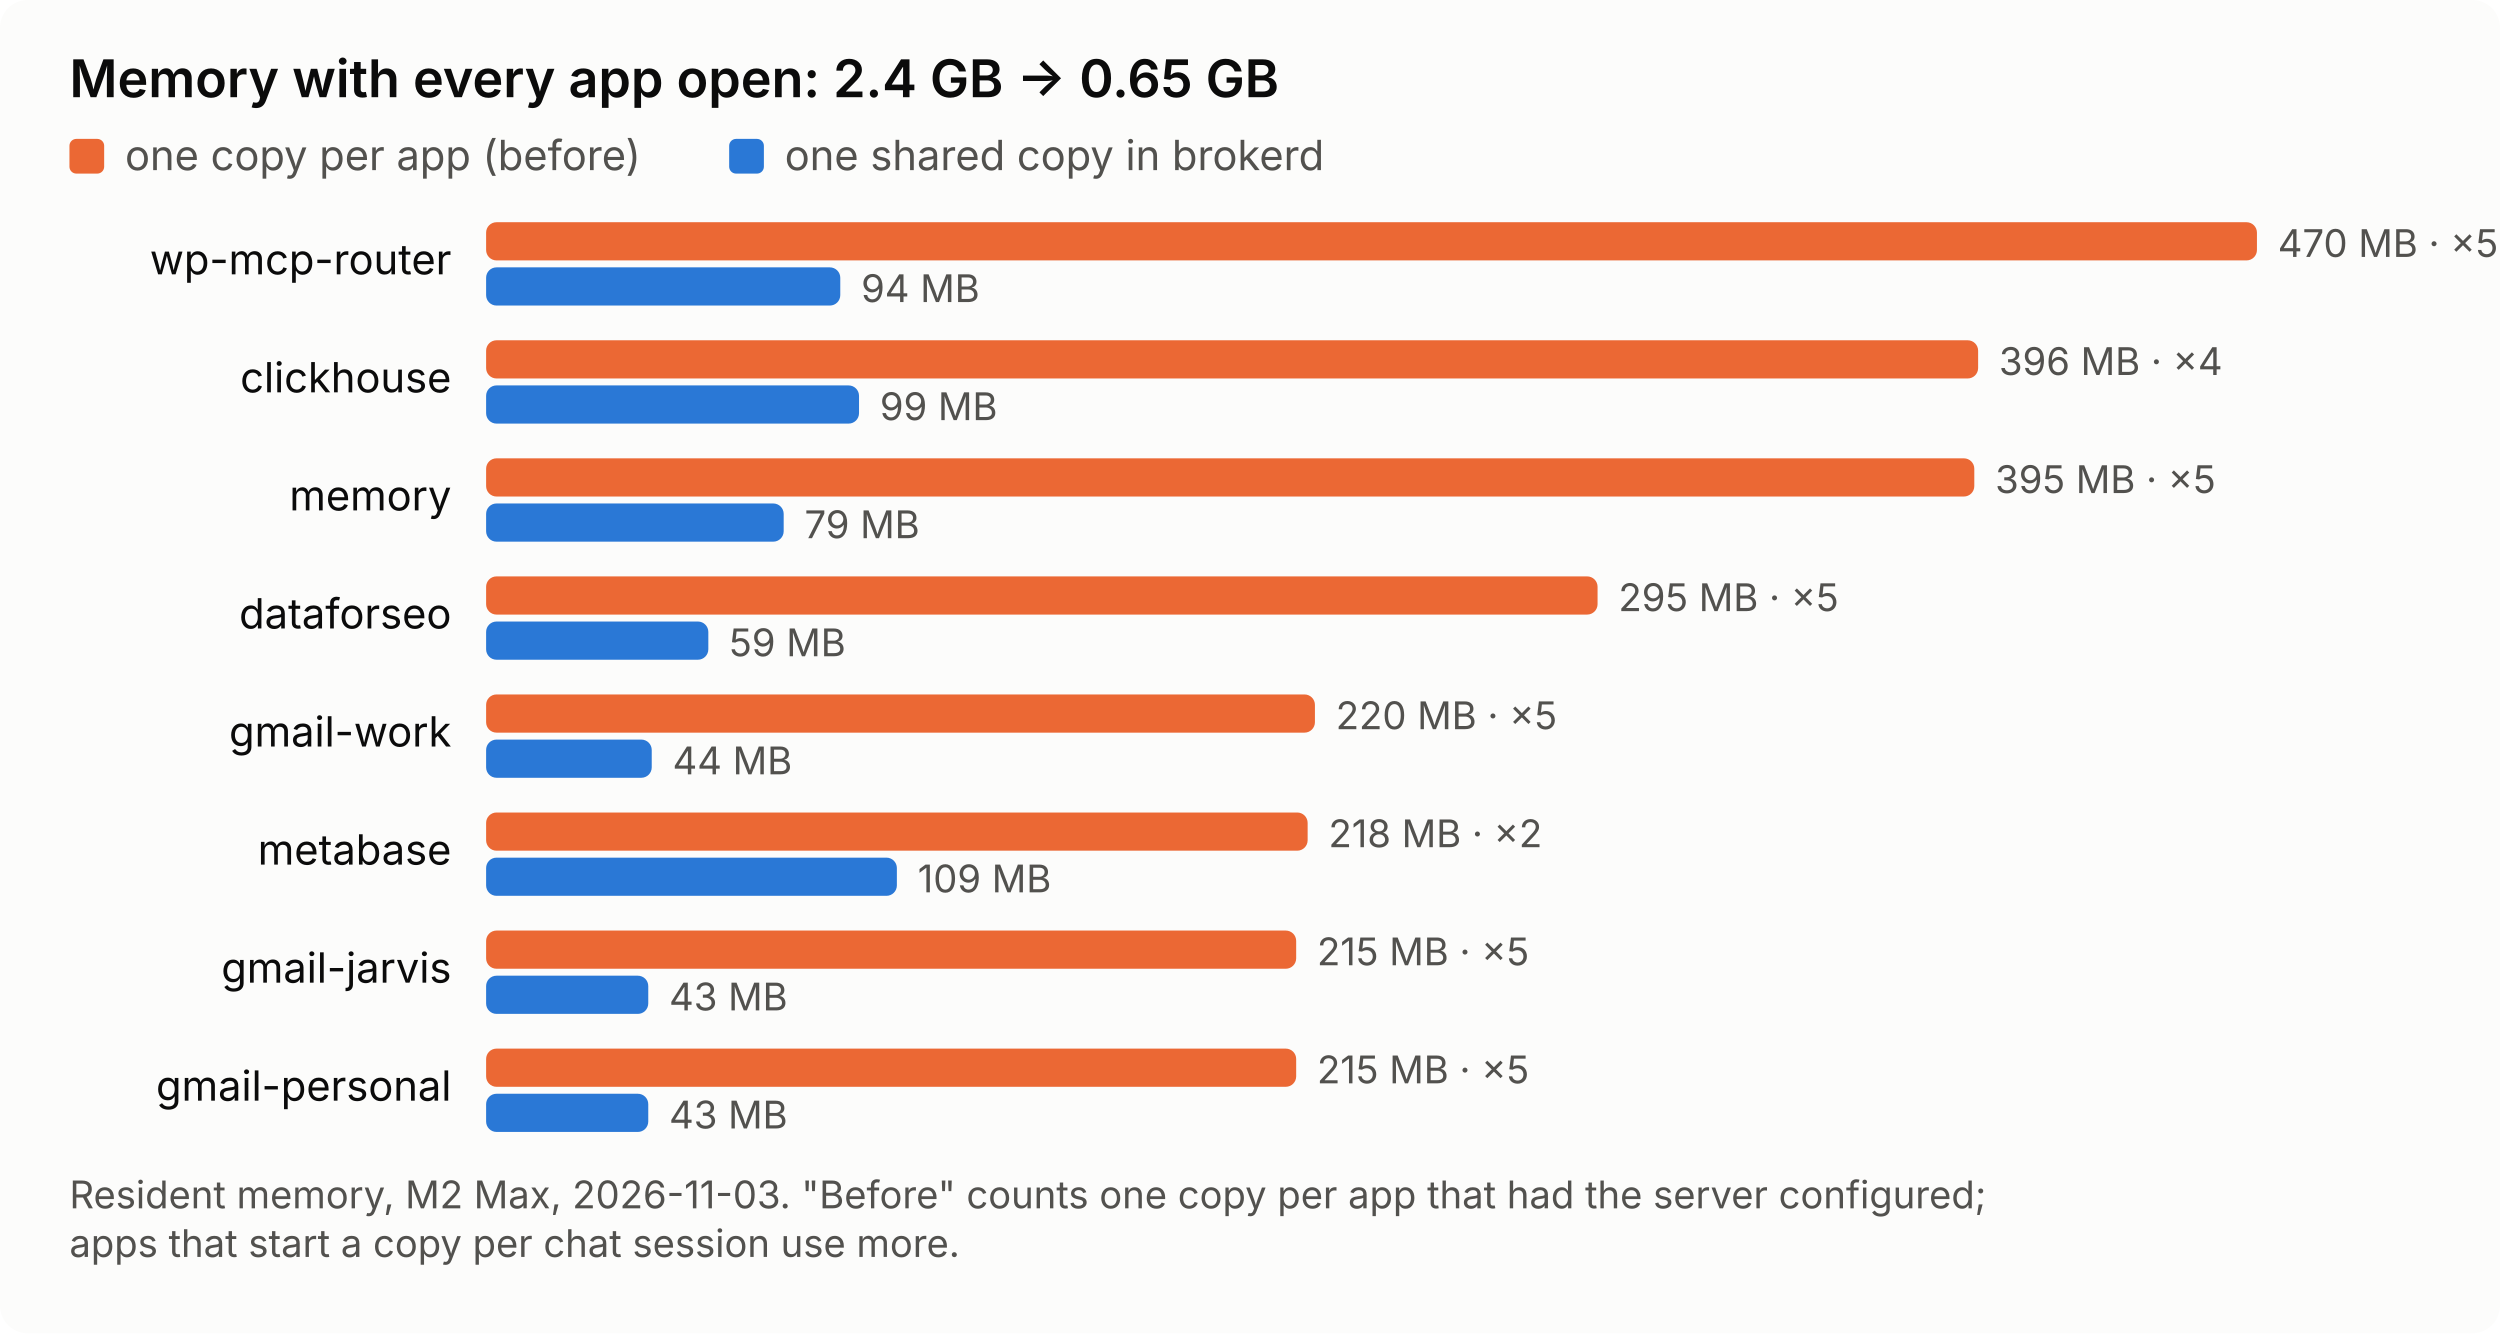
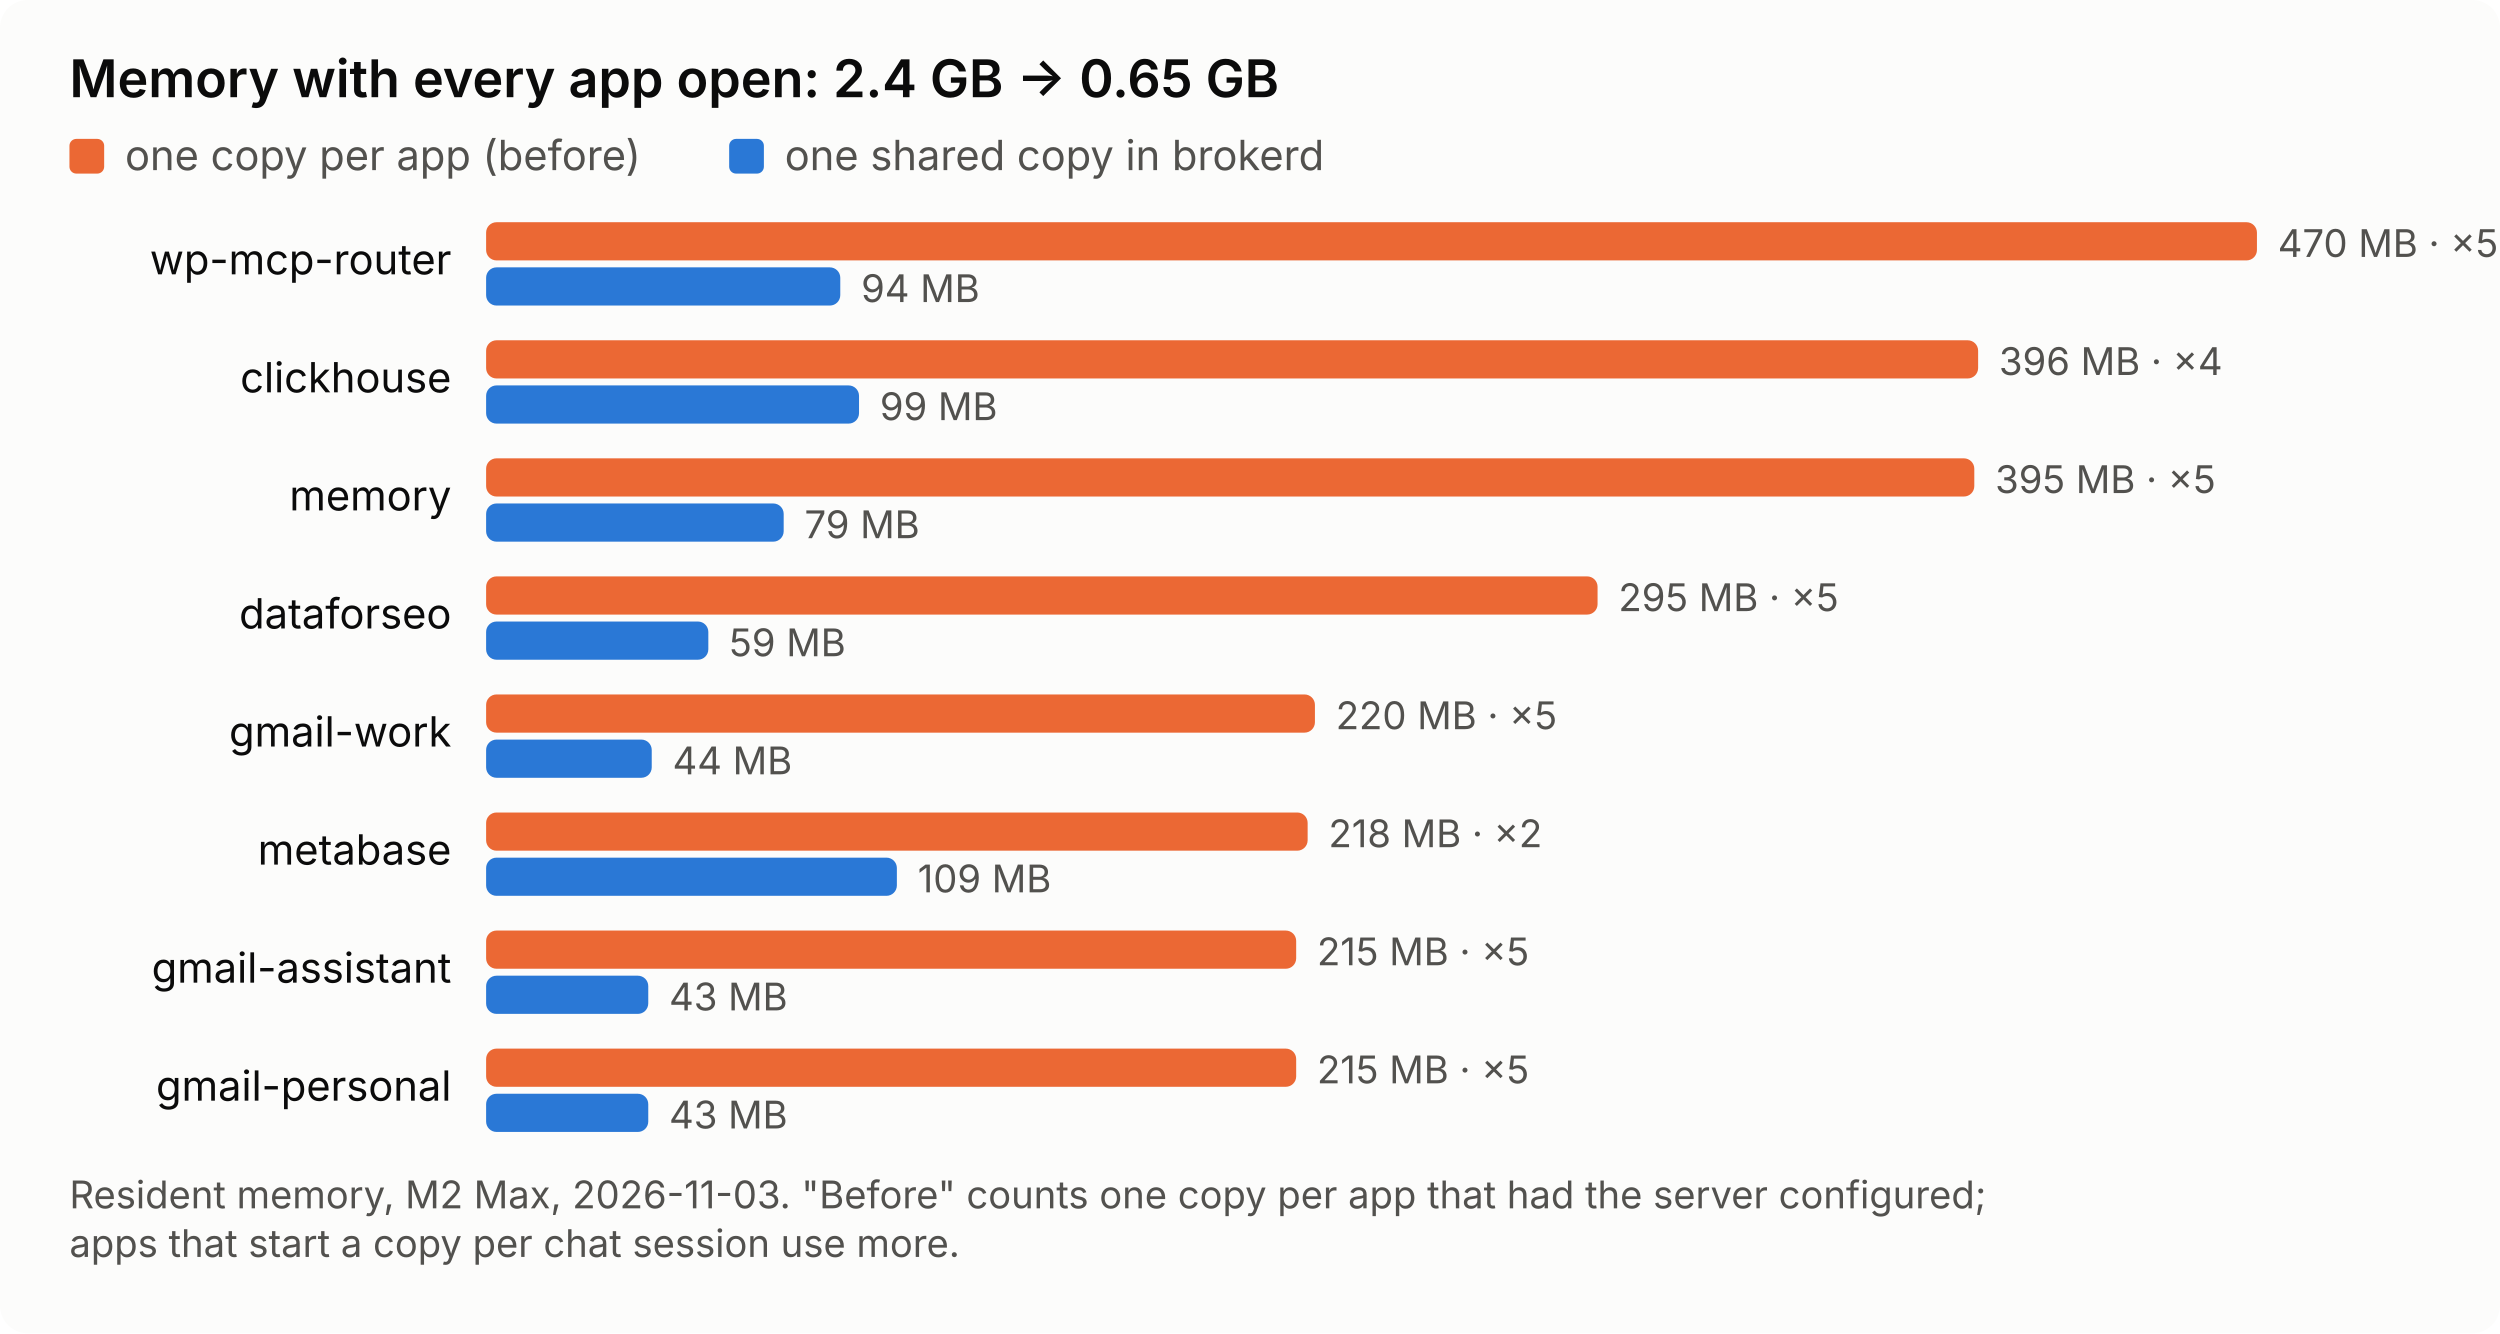
<svg xmlns="http://www.w3.org/2000/svg" viewBox="0 0 720 384" width="720" height="384" role="img" aria-labelledby="t d">
  <style>
.s{fill:#fcfcfb}.t1{fill:#0b0b0b}.t2{fill:#52514e}.g{stroke:#e4e3df}.a{fill:#eb6834}.b{fill:#2a78d6}
text{font-family:-apple-system,BlinkMacSystemFont,"Segoe UI",sans-serif}
@media (prefers-color-scheme:dark){.s{fill:#1a1a19}.t1{fill:#f0efec}.t2{fill:#c3c2b7}.g{stroke:#33332f}.a{fill:#d95926}.b{fill:#3987e5}}
</style>
  <rect class="s" width="720" height="384" rx="8" />
  <text class="t1" x="20" y="28" font-size="15" font-weight="600">Memory with every app open: 2.4 GB → 0.65 GB</text>
  <rect class="a" x="20" y="40" width="10" height="10" rx="2" />
  <text class="t2" x="36" y="49" font-size="12">one copy per app (before)</text>
  <rect class="b" x="210" y="40" width="10" height="10" rx="2" />
  <text class="t2" x="226" y="49" font-size="12">one shared copy in brokerd</text>
  <text class="t1" x="130" y="79" font-size="12" text-anchor="end">wp-mcp-router</text>
  <rect class="a" x="140" y="64" width="510.0" height="11" rx="3" />
  <text class="t2" x="656.0" y="74" font-size="11">470 MB · ×5</text>
  <rect class="b" x="140" y="77" width="102.0" height="11" rx="3" />
  <text class="t2" x="248.0" y="87" font-size="11">94 MB</text>
  <text class="t1" x="130" y="113" font-size="12" text-anchor="end">clickhouse</text>
  <rect class="a" x="140" y="98" width="429.7" height="11" rx="3" />
  <text class="t2" x="575.7" y="108" font-size="11">396 MB · ×4</text>
  <rect class="b" x="140" y="111" width="107.4" height="11" rx="3" />
  <text class="t2" x="253.4" y="121" font-size="11">99 MB</text>
  <text class="t1" x="130" y="147" font-size="12" text-anchor="end">memory</text>
  <rect class="a" x="140" y="132" width="428.6" height="11" rx="3" />
  <text class="t2" x="574.6" y="142" font-size="11">395 MB · ×5</text>
  <rect class="b" x="140" y="145" width="85.7" height="11" rx="3" />
  <text class="t2" x="231.7" y="155" font-size="11">79 MB</text>
  <text class="t1" x="130" y="181" font-size="12" text-anchor="end">dataforseo</text>
  <rect class="a" x="140" y="166" width="320.1" height="11" rx="3" />
  <text class="t2" x="466.1" y="176" font-size="11">295 MB · ×5</text>
  <rect class="b" x="140" y="179" width="64.0" height="11" rx="3" />
  <text class="t2" x="210.0" y="189" font-size="11">59 MB</text>
  <text class="t1" x="130" y="215" font-size="12" text-anchor="end">gmail-work</text>
  <rect class="a" x="140" y="200" width="238.7" height="11" rx="3" />
  <text class="t2" x="384.7" y="210" font-size="11">220 MB · ×5</text>
  <rect class="b" x="140" y="213" width="47.7" height="11" rx="3" />
  <text class="t2" x="193.7" y="223" font-size="11">44 MB</text>
  <text class="t1" x="130" y="249" font-size="12" text-anchor="end">metabase</text>
  <rect class="a" x="140" y="234" width="236.6" height="11" rx="3" />
  <text class="t2" x="382.6" y="244" font-size="11">218 MB · ×2</text>
  <rect class="b" x="140" y="247" width="118.3" height="11" rx="3" />
  <text class="t2" x="264.3" y="257" font-size="11">109 MB</text>
-   <text class="t1" x="130" y="283" font-size="12" text-anchor="end">gmail-jarvis</text>
+   <text class="t1" x="130" y="283" font-size="12" text-anchor="end">gmail-assistant</text>
  <rect class="a" x="140" y="268" width="233.3" height="11" rx="3" />
  <text class="t2" x="379.3" y="278" font-size="11">215 MB · ×5</text>
  <rect class="b" x="140" y="281" width="46.7" height="11" rx="3" />
  <text class="t2" x="192.7" y="291" font-size="11">43 MB</text>
  <text class="t1" x="130" y="317" font-size="12" text-anchor="end">gmail-personal</text>
  <rect class="a" x="140" y="302" width="233.3" height="11" rx="3" />
  <text class="t2" x="379.3" y="312" font-size="11">215 MB · ×5</text>
  <rect class="b" x="140" y="315" width="46.7" height="11" rx="3" />
  <text class="t2" x="192.7" y="325" font-size="11">43 MB</text>
  <text class="t2" x="20" y="348" font-size="11">Resident memory, M2 Max, 2026-11-03. "Before" counts one copy per app that had the server configured;</text>
  <text class="t2" x="20" y="362" font-size="11">apps that start a copy per chat session use more.</text>
</svg>
